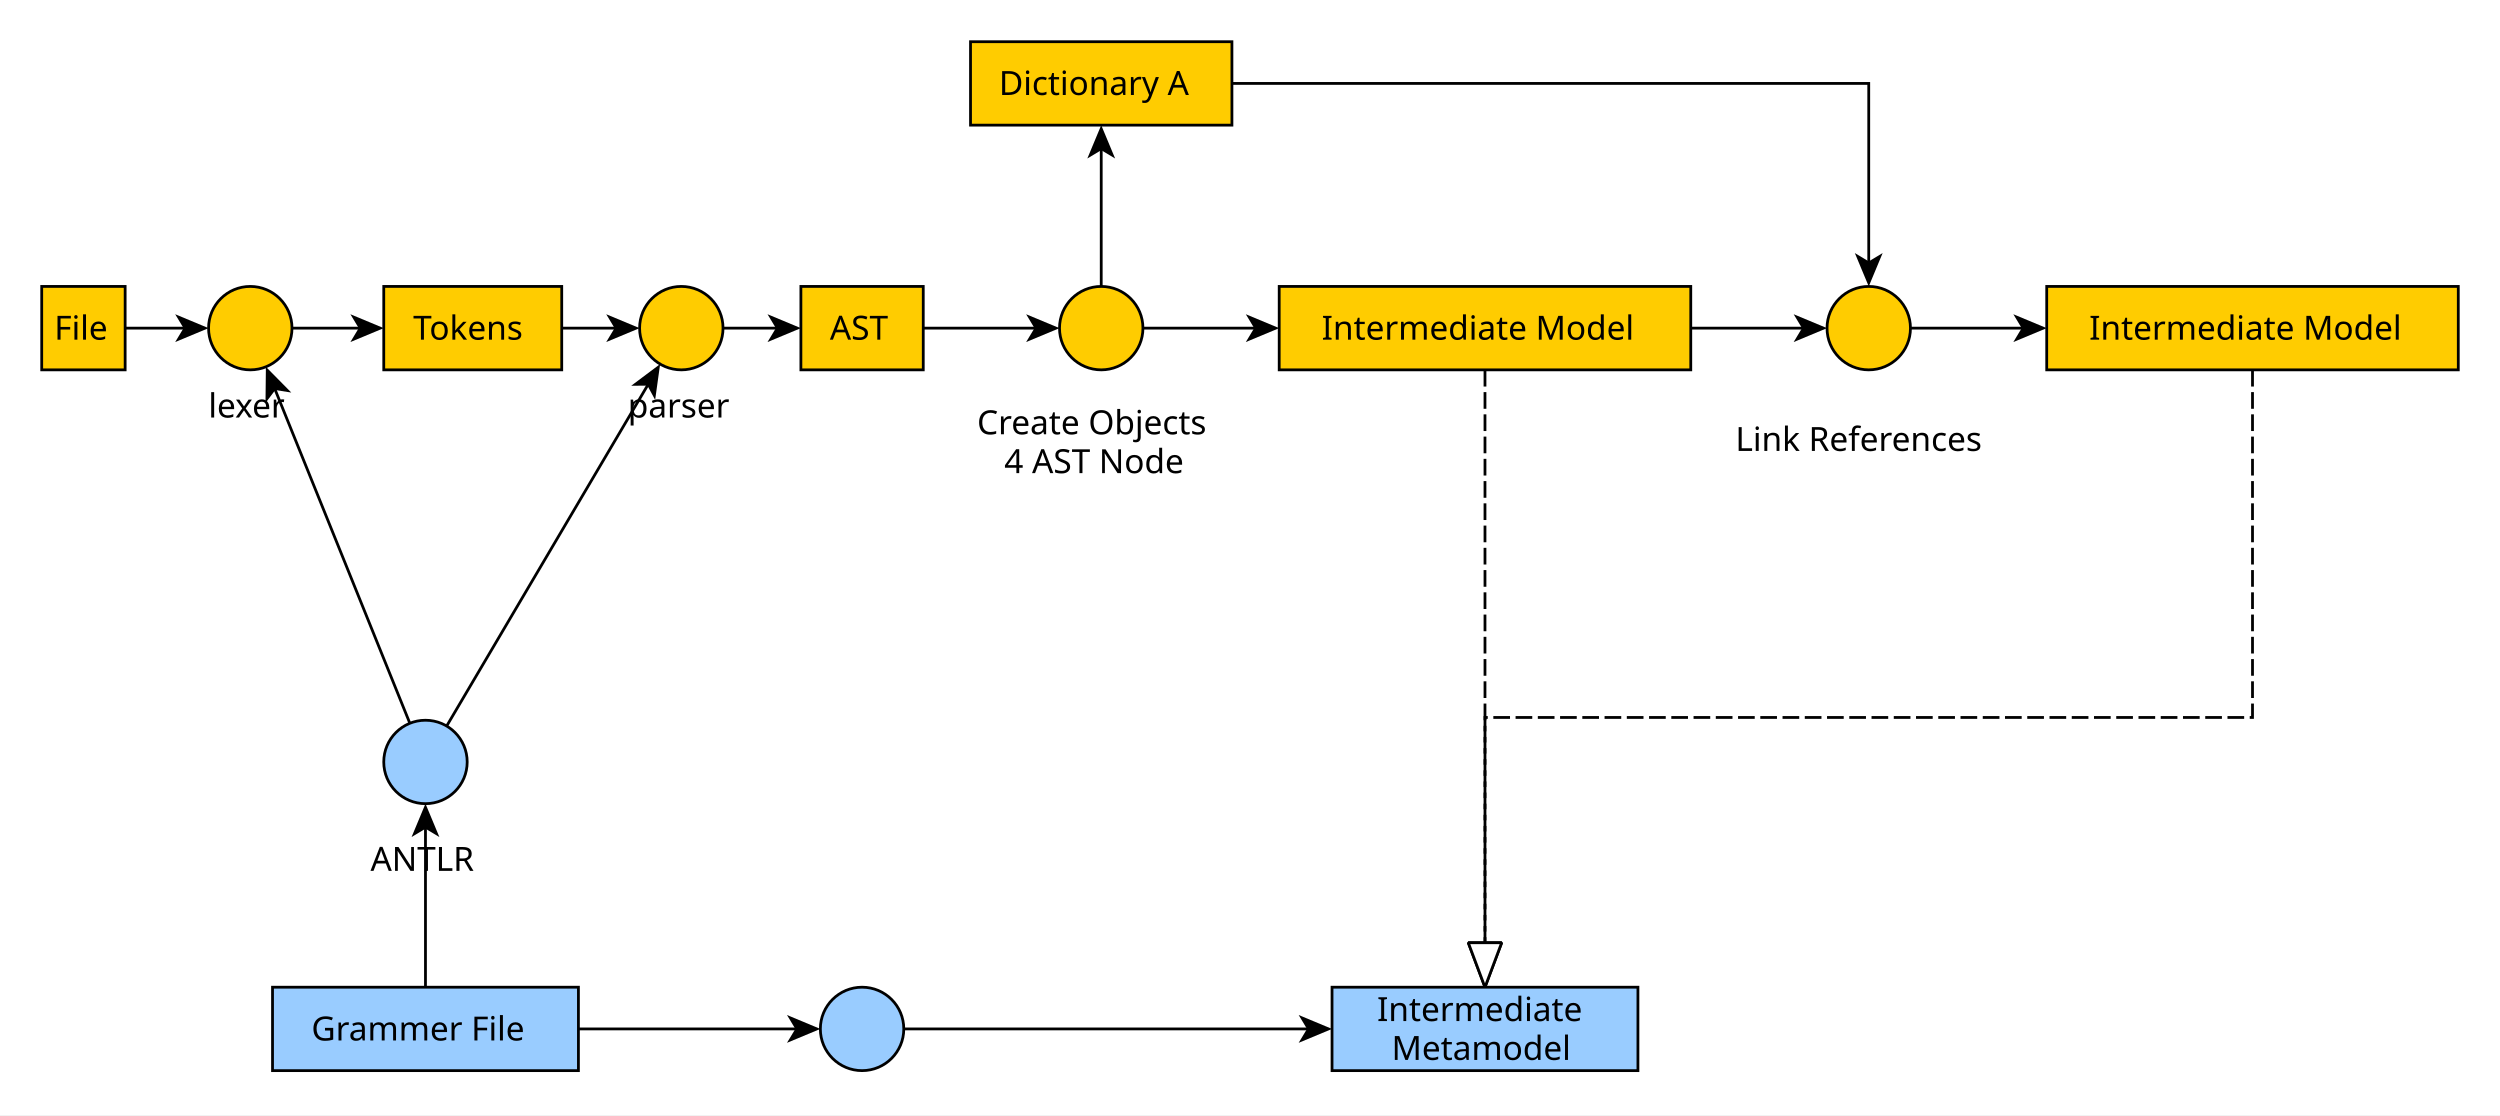
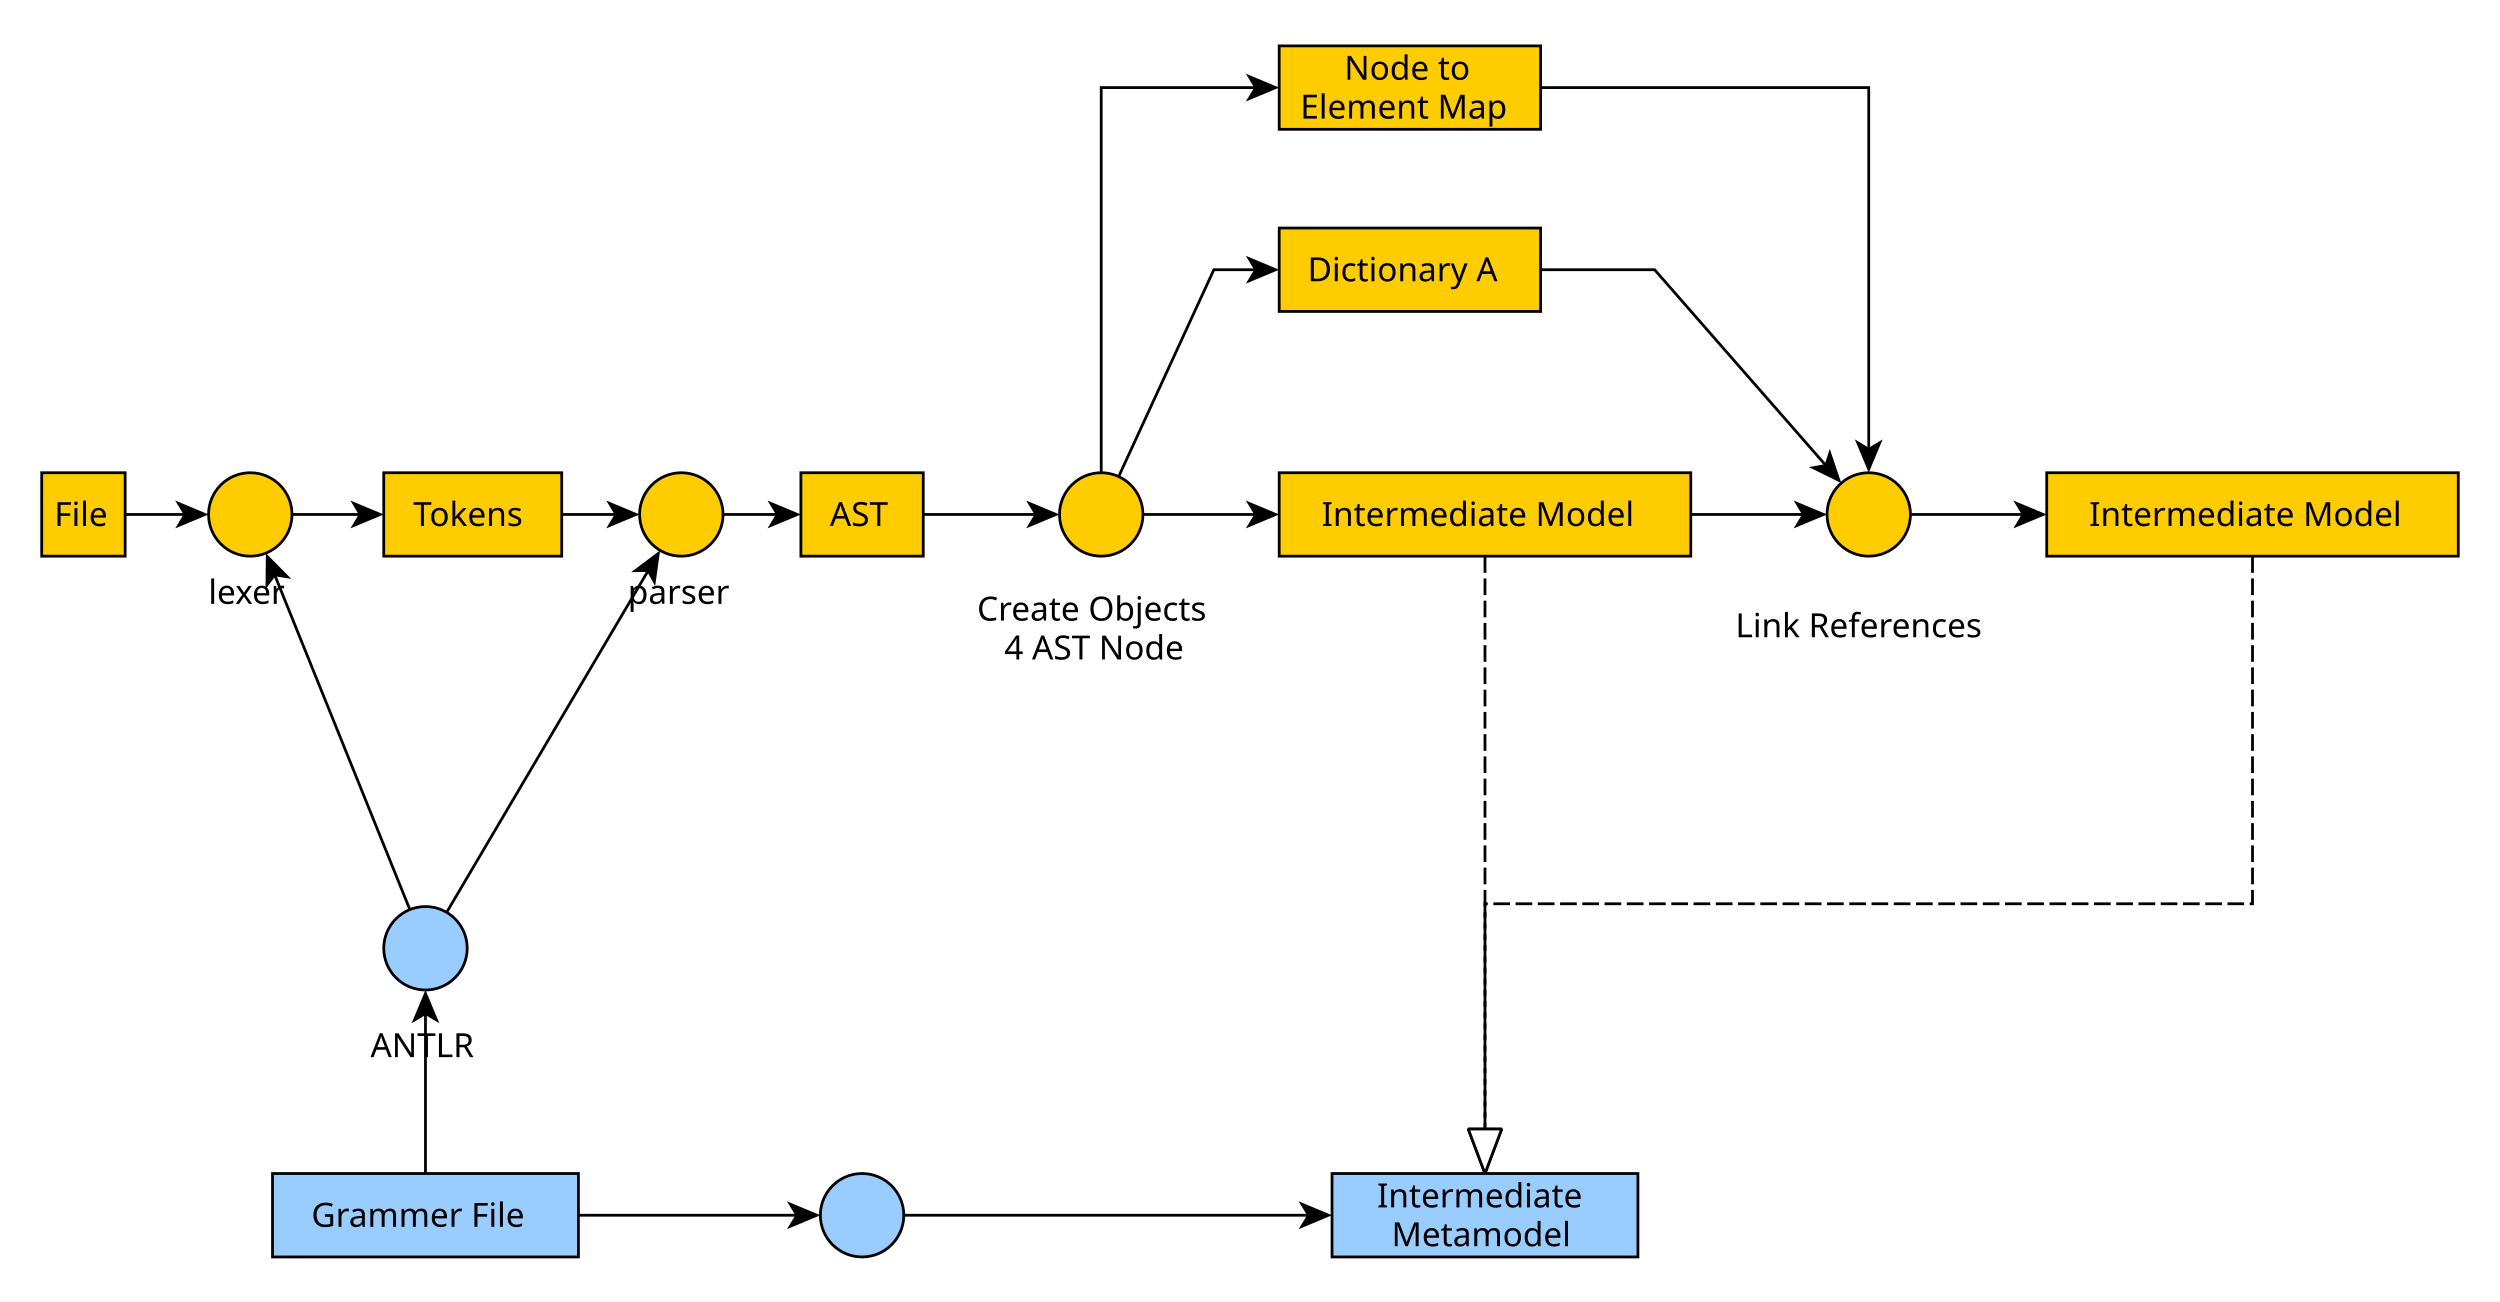
- <svg xmlns="http://www.w3.org/2000/svg" fill-opacity="1" color-rendering="auto" color-interpolation="auto" text-rendering="auto" stroke="black" stroke-linecap="square" width="899" stroke-miterlimit="10" shape-rendering="auto" stroke-opacity="1" fill="black" stroke-dasharray="none" font-weight="normal" stroke-width="1" height="401" font-family="'Dialog'" font-style="normal" stroke-linejoin="miter" font-size="12px" stroke-dashoffset="0" image-rendering="auto">
+ <svg xmlns="http://www.w3.org/2000/svg" fill-opacity="1" color-rendering="auto" color-interpolation="auto" text-rendering="auto" stroke="black" stroke-linecap="square" width="899" stroke-miterlimit="10" shape-rendering="auto" stroke-opacity="1" fill="black" stroke-dasharray="none" font-weight="normal" stroke-width="1" height="468" font-family="'Dialog'" font-style="normal" stroke-linejoin="miter" font-size="12px" stroke-dashoffset="0" image-rendering="auto">
  <defs id="genericDefs" />
  <g>
    <defs id="defs1">
      <clipPath clipPathUnits="userSpaceOnUse" id="clipPath1">
-         <path d="M0 0 L899 0 L899 401 L0 401 L0 0 Z" />
+         <path d="M0 0 L899 0 L899 468 L0 468 L0 0 Z" />
      </clipPath>
      <clipPath clipPathUnits="userSpaceOnUse" id="clipPath2">
-         <path d="M121 50 L1020 50 L1020 451 L121 451 L121 50 Z" />
+         <path d="M121 -17 L1020 -17 L1020 451 L121 451 L121 -17 Z" />
      </clipPath>
    </defs>
-     <g fill="white" text-rendering="geometricPrecision" shape-rendering="geometricPrecision" transform="translate(-121,-50)" stroke="white">
-       <rect x="121" width="899" height="401" y="50" clip-path="url(#clipPath2)" stroke="none" />
+     <g fill="white" text-rendering="geometricPrecision" shape-rendering="geometricPrecision" transform="translate(-121,17)" stroke="white">
+       <rect x="121" width="899" height="468" y="-17" clip-path="url(#clipPath2)" stroke="none" />
    </g>
-     <g fill="rgb(255,204,0)" text-rendering="geometricPrecision" shape-rendering="geometricPrecision" transform="matrix(1,0,0,1,-121,-50)" stroke="rgb(255,204,0)">
+     <g fill="rgb(255,204,0)" text-rendering="geometricPrecision" shape-rendering="geometricPrecision" transform="matrix(1,0,0,1,-121,17)" stroke="rgb(255,204,0)">
      <rect x="136" width="30" height="30" y="153" clip-path="url(#clipPath2)" stroke="none" />
    </g>
-     <g text-rendering="geometricPrecision" stroke-miterlimit="1.45" shape-rendering="geometricPrecision" transform="matrix(1,0,0,1,-121,-50)" stroke-linecap="butt">
+     <g text-rendering="geometricPrecision" stroke-miterlimit="1.45" shape-rendering="geometricPrecision" transform="matrix(1,0,0,1,-121,17)" stroke-linecap="butt">
      <rect fill="none" x="136" width="30" height="30" y="153" clip-path="url(#clipPath2)" />
      <text x="140.523" xml:space="preserve" y="172.154" clip-path="url(#clipPath2)" font-family="sans-serif" stroke="none">File</text>
    </g>
-     <g fill="rgb(255,204,0)" text-rendering="geometricPrecision" shape-rendering="geometricPrecision" transform="matrix(1,0,0,1,-121,-50)" stroke="rgb(255,204,0)">
+     <g fill="rgb(255,204,0)" text-rendering="geometricPrecision" shape-rendering="geometricPrecision" transform="matrix(1,0,0,1,-121,17)" stroke="rgb(255,204,0)">
      <rect x="259" width="64" height="30" y="153" clip-path="url(#clipPath2)" stroke="none" />
    </g>
-     <g text-rendering="geometricPrecision" stroke-miterlimit="1.45" shape-rendering="geometricPrecision" transform="matrix(1,0,0,1,-121,-50)" stroke-linecap="butt">
+     <g text-rendering="geometricPrecision" stroke-miterlimit="1.45" shape-rendering="geometricPrecision" transform="matrix(1,0,0,1,-121,17)" stroke-linecap="butt">
      <rect fill="none" x="259" width="64" height="30" y="153" clip-path="url(#clipPath2)" />
      <text x="269.569" xml:space="preserve" y="172.154" clip-path="url(#clipPath2)" font-family="sans-serif" stroke="none">Tokens</text>
    </g>
-     <g fill="rgb(255,204,0)" text-rendering="geometricPrecision" shape-rendering="geometricPrecision" transform="matrix(1,0,0,1,-121,-50)" stroke="rgb(255,204,0)">
+     <g fill="rgb(255,204,0)" text-rendering="geometricPrecision" shape-rendering="geometricPrecision" transform="matrix(1,0,0,1,-121,17)" stroke="rgb(255,204,0)">
      <rect x="409" width="44" height="30" y="153" clip-path="url(#clipPath2)" stroke="none" />
    </g>
-     <g text-rendering="geometricPrecision" stroke-miterlimit="1.45" shape-rendering="geometricPrecision" transform="matrix(1,0,0,1,-121,-50)" stroke-linecap="butt">
+     <g text-rendering="geometricPrecision" stroke-miterlimit="1.45" shape-rendering="geometricPrecision" transform="matrix(1,0,0,1,-121,17)" stroke-linecap="butt">
      <rect fill="none" x="409" width="44" height="30" y="153" clip-path="url(#clipPath2)" />
      <text x="419.422" xml:space="preserve" y="172.154" clip-path="url(#clipPath2)" font-family="sans-serif" stroke="none">AST</text>
    </g>
-     <g fill="rgb(255,204,0)" text-rendering="geometricPrecision" shape-rendering="geometricPrecision" transform="matrix(1,0,0,1,-121,-50)" stroke="rgb(255,204,0)">
+     <g fill="rgb(255,204,0)" text-rendering="geometricPrecision" shape-rendering="geometricPrecision" transform="matrix(1,0,0,1,-121,17)" stroke="rgb(255,204,0)">
      <rect x="581" width="148" height="30" y="153" clip-path="url(#clipPath2)" stroke="none" />
    </g>
-     <g text-rendering="geometricPrecision" stroke-miterlimit="1.45" shape-rendering="geometricPrecision" transform="matrix(1,0,0,1,-121,-50)" stroke-linecap="butt">
+     <g text-rendering="geometricPrecision" stroke-miterlimit="1.45" shape-rendering="geometricPrecision" transform="matrix(1,0,0,1,-121,17)" stroke-linecap="butt">
      <rect fill="none" x="581" width="148" height="30" y="153" clip-path="url(#clipPath2)" />
      <text x="596.263" xml:space="preserve" y="172.154" clip-path="url(#clipPath2)" font-family="sans-serif" stroke="none">Intermediate Model</text>
    </g>
-     <g fill="rgb(255,204,0)" text-rendering="geometricPrecision" shape-rendering="geometricPrecision" transform="matrix(1,0,0,1,-121,-50)" stroke="rgb(255,204,0)">
+     <g fill="rgb(255,204,0)" text-rendering="geometricPrecision" shape-rendering="geometricPrecision" transform="matrix(1,0,0,1,-121,17)" stroke="rgb(255,204,0)">
      <rect x="857" width="148" height="30" y="153" clip-path="url(#clipPath2)" stroke="none" />
    </g>
-     <g text-rendering="geometricPrecision" stroke-miterlimit="1.45" shape-rendering="geometricPrecision" transform="matrix(1,0,0,1,-121,-50)" stroke-linecap="butt">
+     <g text-rendering="geometricPrecision" stroke-miterlimit="1.45" shape-rendering="geometricPrecision" transform="matrix(1,0,0,1,-121,17)" stroke-linecap="butt">
      <rect fill="none" x="857" width="148" height="30" y="153" clip-path="url(#clipPath2)" />
      <text x="872.263" xml:space="preserve" y="172.154" clip-path="url(#clipPath2)" font-family="sans-serif" stroke="none">Intermediate Model</text>
    </g>
-     <g fill="rgb(255,204,0)" text-rendering="geometricPrecision" shape-rendering="geometricPrecision" transform="matrix(1,0,0,1,-121,-50)" stroke="rgb(255,204,0)">
-       <rect x="470" width="94" height="30" y="65" clip-path="url(#clipPath2)" stroke="none" />
+     <g fill="rgb(255,204,0)" text-rendering="geometricPrecision" shape-rendering="geometricPrecision" transform="matrix(1,0,0,1,-121,17)" stroke="rgb(255,204,0)">
+       <rect x="581" width="94" height="30" y="65" clip-path="url(#clipPath2)" stroke="none" />
    </g>
-     <g text-rendering="geometricPrecision" stroke-miterlimit="1.45" shape-rendering="geometricPrecision" transform="matrix(1,0,0,1,-121,-50)" stroke-linecap="butt">
-       <rect fill="none" x="470" width="94" height="30" y="65" clip-path="url(#clipPath2)" />
-       <text x="480.215" xml:space="preserve" y="84.154" clip-path="url(#clipPath2)" font-family="sans-serif" stroke="none">Dictionary A</text>
+     <g text-rendering="geometricPrecision" stroke-miterlimit="1.45" shape-rendering="geometricPrecision" transform="matrix(1,0,0,1,-121,17)" stroke-linecap="butt">
+       <rect fill="none" x="581" width="94" height="30" y="65" clip-path="url(#clipPath2)" />
+       <text x="591.215" xml:space="preserve" y="84.154" clip-path="url(#clipPath2)" font-family="sans-serif" stroke="none">Dictionary A</text>
    </g>
-     <g fill="rgb(255,204,0)" text-rendering="geometricPrecision" shape-rendering="geometricPrecision" transform="matrix(1,0,0,1,-121,-50)" stroke="rgb(255,204,0)">
+     <g fill="rgb(255,204,0)" text-rendering="geometricPrecision" shape-rendering="geometricPrecision" transform="matrix(1,0,0,1,-121,17)" stroke="rgb(255,204,0)">
      <circle r="15" clip-path="url(#clipPath2)" cx="211" cy="168" stroke="none" />
    </g>
-     <g text-rendering="geometricPrecision" stroke-miterlimit="1.45" shape-rendering="geometricPrecision" transform="matrix(1,0,0,1,-121,-50)" stroke-linecap="butt">
+     <g text-rendering="geometricPrecision" stroke-miterlimit="1.45" shape-rendering="geometricPrecision" transform="matrix(1,0,0,1,-121,17)" stroke-linecap="butt">
      <circle fill="none" r="15" clip-path="url(#clipPath2)" cx="211" cy="168" />
      <text x="195.933" xml:space="preserve" y="200.139" clip-path="url(#clipPath2)" font-family="sans-serif" stroke="none">lexer</text>
    </g>
-     <g fill="rgb(255,204,0)" text-rendering="geometricPrecision" shape-rendering="geometricPrecision" transform="matrix(1,0,0,1,-121,-50)" stroke="rgb(255,204,0)">
+     <g fill="rgb(255,204,0)" text-rendering="geometricPrecision" shape-rendering="geometricPrecision" transform="matrix(1,0,0,1,-121,17)" stroke="rgb(255,204,0)">
      <circle r="15" clip-path="url(#clipPath2)" cx="366" cy="168" stroke="none" />
    </g>
-     <g text-rendering="geometricPrecision" stroke-miterlimit="1.45" shape-rendering="geometricPrecision" transform="matrix(1,0,0,1,-121,-50)" stroke-linecap="butt">
+     <g text-rendering="geometricPrecision" stroke-miterlimit="1.45" shape-rendering="geometricPrecision" transform="matrix(1,0,0,1,-121,17)" stroke-linecap="butt">
      <circle fill="none" r="15" clip-path="url(#clipPath2)" cx="366" cy="168" />
      <text x="346.764" xml:space="preserve" y="200.139" clip-path="url(#clipPath2)" font-family="sans-serif" stroke="none">parser</text>
    </g>
-     <g fill="rgb(255,204,0)" text-rendering="geometricPrecision" shape-rendering="geometricPrecision" transform="matrix(1,0,0,1,-121,-50)" stroke="rgb(255,204,0)">
+     <g fill="rgb(255,204,0)" text-rendering="geometricPrecision" shape-rendering="geometricPrecision" transform="matrix(1,0,0,1,-121,17)" stroke="rgb(255,204,0)">
      <circle r="15" clip-path="url(#clipPath2)" cx="517" cy="168" stroke="none" />
    </g>
-     <g text-rendering="geometricPrecision" stroke-miterlimit="1.45" shape-rendering="geometricPrecision" transform="matrix(1,0,0,1,-121,-50)" stroke-linecap="butt">
+     <g text-rendering="geometricPrecision" stroke-miterlimit="1.45" shape-rendering="geometricPrecision" transform="matrix(1,0,0,1,-121,17)" stroke-linecap="butt">
      <circle fill="none" r="15" clip-path="url(#clipPath2)" cx="517" cy="168" />
      <text x="472.357" xml:space="preserve" y="206.17" clip-path="url(#clipPath2)" font-family="sans-serif" stroke="none">Create Objects</text>
      <text x="482.131" xml:space="preserve" y="220.139" clip-path="url(#clipPath2)" font-family="sans-serif" stroke="none">4 AST Node</text>
    </g>
-     <g fill="rgb(255,204,0)" text-rendering="geometricPrecision" shape-rendering="geometricPrecision" transform="matrix(1,0,0,1,-121,-50)" stroke="rgb(255,204,0)">
+     <g fill="rgb(255,204,0)" text-rendering="geometricPrecision" shape-rendering="geometricPrecision" transform="matrix(1,0,0,1,-121,17)" stroke="rgb(255,204,0)">
      <circle r="15" clip-path="url(#clipPath2)" cx="793" cy="168" stroke="none" />
    </g>
-     <g text-rendering="geometricPrecision" stroke-miterlimit="1.45" shape-rendering="geometricPrecision" transform="matrix(1,0,0,1,-121,-50)" stroke-linecap="butt">
+     <g text-rendering="geometricPrecision" stroke-miterlimit="1.45" shape-rendering="geometricPrecision" transform="matrix(1,0,0,1,-121,17)" stroke-linecap="butt">
      <circle fill="none" r="15" clip-path="url(#clipPath2)" cx="793" cy="168" />
      <text x="745.064" xml:space="preserve" y="212.154" clip-path="url(#clipPath2)" font-family="sans-serif" stroke="none">Link References</text>
    </g>
-     <g fill="rgb(153,204,255)" text-rendering="geometricPrecision" shape-rendering="geometricPrecision" transform="matrix(1,0,0,1,-121,-50)" stroke="rgb(153,204,255)">
+     <g fill="rgb(153,204,255)" text-rendering="geometricPrecision" shape-rendering="geometricPrecision" transform="matrix(1,0,0,1,-121,17)" stroke="rgb(153,204,255)">
      <circle r="15" clip-path="url(#clipPath2)" cx="274" cy="324" stroke="none" />
    </g>
-     <g text-rendering="geometricPrecision" stroke-miterlimit="1.45" shape-rendering="geometricPrecision" transform="matrix(1,0,0,1,-121,-50)" stroke-linecap="butt">
+     <g text-rendering="geometricPrecision" stroke-miterlimit="1.45" shape-rendering="geometricPrecision" transform="matrix(1,0,0,1,-121,17)" stroke-linecap="butt">
      <circle fill="none" r="15" clip-path="url(#clipPath2)" cx="274" cy="324" />
      <text x="254.231" xml:space="preserve" y="363.154" clip-path="url(#clipPath2)" font-family="sans-serif" stroke="none">ANTLR</text>
    </g>
-     <g fill="rgb(153,204,255)" text-rendering="geometricPrecision" shape-rendering="geometricPrecision" transform="matrix(1,0,0,1,-121,-50)" stroke="rgb(153,204,255)">
+     <g fill="rgb(153,204,255)" text-rendering="geometricPrecision" shape-rendering="geometricPrecision" transform="matrix(1,0,0,1,-121,17)" stroke="rgb(153,204,255)">
      <rect x="219" width="110" height="30" y="405" clip-path="url(#clipPath2)" stroke="none" />
    </g>
-     <g text-rendering="geometricPrecision" stroke-miterlimit="1.45" shape-rendering="geometricPrecision" transform="matrix(1,0,0,1,-121,-50)" stroke-linecap="butt">
+     <g text-rendering="geometricPrecision" stroke-miterlimit="1.45" shape-rendering="geometricPrecision" transform="matrix(1,0,0,1,-121,17)" stroke-linecap="butt">
      <rect fill="none" x="219" width="110" height="30" y="405" clip-path="url(#clipPath2)" />
      <text x="232.976" xml:space="preserve" y="424.154" clip-path="url(#clipPath2)" font-family="sans-serif" stroke="none">Grammer File</text>
    </g>
-     <g fill="rgb(153,204,255)" text-rendering="geometricPrecision" shape-rendering="geometricPrecision" transform="matrix(1,0,0,1,-121,-50)" stroke="rgb(153,204,255)">
+     <g fill="rgb(153,204,255)" text-rendering="geometricPrecision" shape-rendering="geometricPrecision" transform="matrix(1,0,0,1,-121,17)" stroke="rgb(153,204,255)">
      <rect x="600" width="110" height="30" y="405" clip-path="url(#clipPath2)" stroke="none" />
    </g>
-     <g text-rendering="geometricPrecision" stroke-miterlimit="1.45" shape-rendering="geometricPrecision" transform="matrix(1,0,0,1,-121,-50)" stroke-linecap="butt">
+     <g text-rendering="geometricPrecision" stroke-miterlimit="1.45" shape-rendering="geometricPrecision" transform="matrix(1,0,0,1,-121,17)" stroke-linecap="butt">
      <rect fill="none" x="600" width="110" height="30" y="405" clip-path="url(#clipPath2)" />
      <text x="616.185" xml:space="preserve" y="417.17" clip-path="url(#clipPath2)" font-family="sans-serif" stroke="none">Intermediate</text>
      <text x="621.42" xml:space="preserve" y="431.139" clip-path="url(#clipPath2)" font-family="sans-serif" stroke="none">Metamodel</text>
    </g>
-     <g fill="rgb(153,204,255)" text-rendering="geometricPrecision" shape-rendering="geometricPrecision" transform="matrix(1,0,0,1,-121,-50)" stroke="rgb(153,204,255)">
+     <g fill="rgb(153,204,255)" text-rendering="geometricPrecision" shape-rendering="geometricPrecision" transform="matrix(1,0,0,1,-121,17)" stroke="rgb(153,204,255)">
      <circle r="15" clip-path="url(#clipPath2)" cx="431" cy="420" stroke="none" />
    </g>
-     <g text-rendering="geometricPrecision" stroke-miterlimit="1.45" shape-rendering="geometricPrecision" transform="matrix(1,0,0,1,-121,-50)" stroke-linecap="butt">
+     <g text-rendering="geometricPrecision" stroke-miterlimit="1.45" shape-rendering="geometricPrecision" transform="matrix(1,0,0,1,-121,17)" stroke-linecap="butt">
      <circle fill="none" r="15" clip-path="url(#clipPath2)" cx="431" cy="420" />
+     </g>
+     <g fill="rgb(255,204,0)" text-rendering="geometricPrecision" shape-rendering="geometricPrecision" transform="matrix(1,0,0,1,-121,17)" stroke="rgb(255,204,0)">
+       <rect x="581" width="94" height="30" y="-0.5" clip-path="url(#clipPath2)" stroke="none" />
+     </g>
+     <g text-rendering="geometricPrecision" stroke-miterlimit="1.45" shape-rendering="geometricPrecision" transform="matrix(1,0,0,1,-121,17)" stroke-linecap="butt">
+       <rect fill="none" x="581" width="94" height="30" y="-0.5" clip-path="url(#clipPath2)" />
+       <text x="604.41" xml:space="preserve" y="11.67" clip-path="url(#clipPath2)" font-family="sans-serif" stroke="none">Node to</text>
+       <text x="588.59" xml:space="preserve" y="25.639" clip-path="url(#clipPath2)" font-family="sans-serif" stroke="none">Element Map</text>
      <path fill="none" d="M166 168 L188 168" clip-path="url(#clipPath2)" />
      <path d="M196 168 L184 163 L187 168 L184 173 Z" clip-path="url(#clipPath2)" stroke="none" />
      <path fill="none" d="M226 168 L251 168" clip-path="url(#clipPath2)" />
      <path d="M259 168 L247 163 L250 168 L247 173 Z" clip-path="url(#clipPath2)" stroke="none" />
      <path fill="none" d="M323 168 L343 168" clip-path="url(#clipPath2)" />
      <path d="M351 168 L339 163 L342 168 L339 173 Z" clip-path="url(#clipPath2)" stroke="none" />
      <path fill="none" d="M381 168 L401 168" clip-path="url(#clipPath2)" />
      <path d="M409 168 L397 163 L400 168 L397 173 Z" clip-path="url(#clipPath2)" stroke="none" />
      <path fill="none" d="M453 168 L494 168" clip-path="url(#clipPath2)" />
      <path d="M502 168 L490 163 L493 168 L490 173 Z" clip-path="url(#clipPath2)" stroke="none" />
      <path fill="none" d="M532 168 L573 168" clip-path="url(#clipPath2)" />
      <path d="M581 168 L569 163 L572 168 L569 173 Z" clip-path="url(#clipPath2)" stroke="none" />
-       <path fill="none" d="M517 153 L517 103" clip-path="url(#clipPath2)" />
-       <path d="M517 95 L512 107 L517 104 L522 107 Z" clip-path="url(#clipPath2)" stroke="none" />
+       <path fill="none" d="M523.271 154.374 L557.5 80 L573 80" clip-path="url(#clipPath2)" />
+       <path d="M581 80 L569 75 L572 80 L569 85 Z" clip-path="url(#clipPath2)" stroke="none" />
      <path fill="none" d="M729 168 L770 168" clip-path="url(#clipPath2)" />
      <path d="M778 168 L766 163 L769 168 L766 173 Z" clip-path="url(#clipPath2)" stroke="none" />
-       <path fill="none" d="M564 80 L793 80 L793 145" clip-path="url(#clipPath2)" />
-       <path d="M793 153 L798 141 L793 144 L788 141 Z" clip-path="url(#clipPath2)" stroke="none" />
+       <path fill="none" d="M675 80 L716 80 L777.854 150.691" clip-path="url(#clipPath2)" />
+       <path d="M783.122 156.711 L778.983 144.388 L777.196 149.938 L771.457 150.973 Z" clip-path="url(#clipPath2)" stroke="none" />
      <path fill="none" d="M808 168 L849 168" clip-path="url(#clipPath2)" />
      <path d="M857 168 L845 163 L848 168 L845 173 Z" clip-path="url(#clipPath2)" stroke="none" />
      <path fill="none" d="M268.383 310.091 L219.613 189.327" clip-path="url(#clipPath2)" />
      <path d="M216.617 181.909 L216.474 194.908 L219.987 190.254 L225.747 191.163 Z" clip-path="url(#clipPath2)" stroke="none" />
      <path fill="none" d="M281.62 311.079 L354.316 187.811" clip-path="url(#clipPath2)" />
      <path d="M358.38 180.921 L347.978 188.717 L353.808 188.673 L356.591 193.797 Z" clip-path="url(#clipPath2)" stroke="none" />
      <path fill="none" d="M274 405 L274 347" clip-path="url(#clipPath2)" />
      <path d="M274 339 L269 351 L274 348 L279 351 Z" clip-path="url(#clipPath2)" stroke="none" />
      <path fill="none" stroke-dasharray="6,2" d="M655 183 L655 390" clip-path="url(#clipPath2)" />
      <path fill="white" stroke-dasharray="6,2" d="M655 405 L661 389 L649 389 Z" clip-path="url(#clipPath2)" stroke="none" />
      <path fill="none" d="M655 405 L661 389 L649 389 Z" clip-path="url(#clipPath2)" />
      <path fill="none" stroke-dasharray="6,2" d="M931 183 L931 308 L655 308 L655 390" clip-path="url(#clipPath2)" />
      <path fill="white" stroke-dasharray="6,2" d="M655 405 L661 389 L649 389 Z" clip-path="url(#clipPath2)" stroke="none" />
      <path fill="none" d="M655 405 L661 389 L649 389 Z" clip-path="url(#clipPath2)" />
      <path fill="none" d="M329 420 L408 420" clip-path="url(#clipPath2)" />
      <path d="M416 420 L404 415 L407 420 L404 425 Z" clip-path="url(#clipPath2)" stroke="none" />
      <path fill="none" d="M446 420 L592 420" clip-path="url(#clipPath2)" />
      <path d="M600 420 L588 415 L591 420 L588 425 Z" clip-path="url(#clipPath2)" stroke="none" />
+       <path fill="none" d="M517 153 L517 14.5 L573 14.5" clip-path="url(#clipPath2)" />
+       <path d="M581 14.5 L569 9.5 L572 14.5 L569 19.5 Z" clip-path="url(#clipPath2)" stroke="none" />
+       <path fill="none" d="M675 14.5 L793 14.5 L793 145" clip-path="url(#clipPath2)" />
+       <path d="M793 153 L798 141 L793 144 L788 141 Z" clip-path="url(#clipPath2)" stroke="none" />
    </g>
  </g>
</svg>
